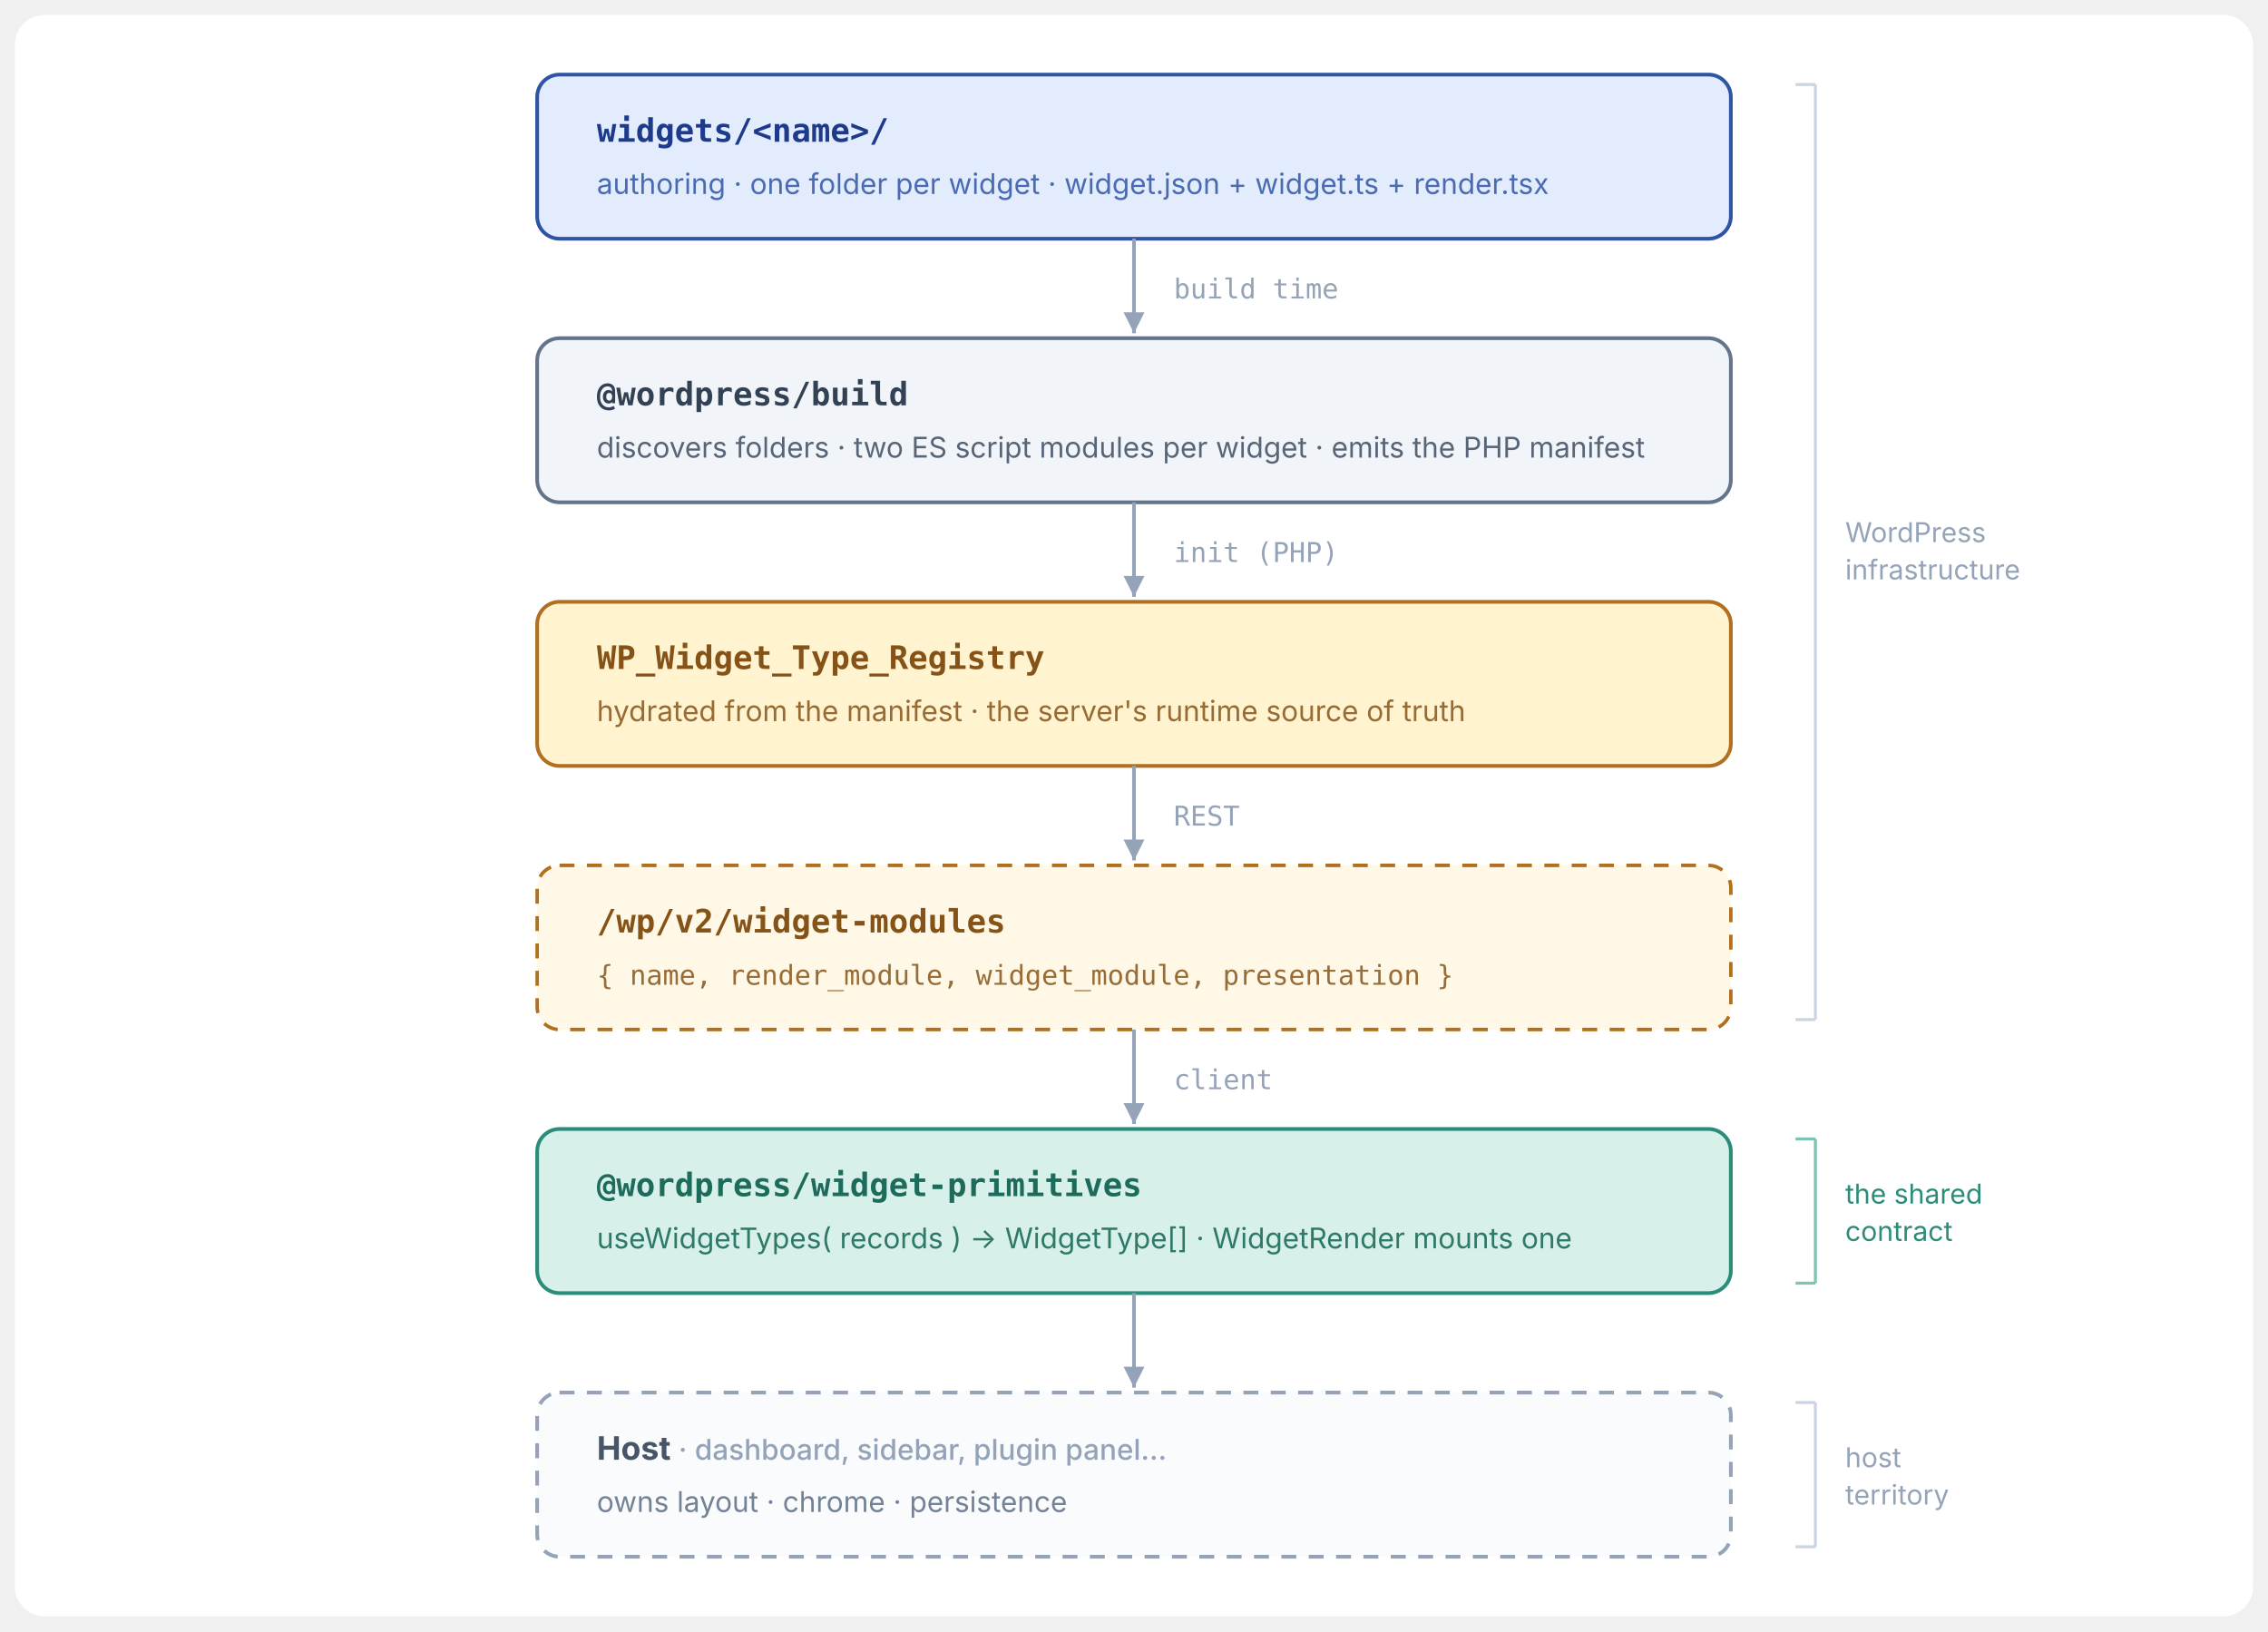
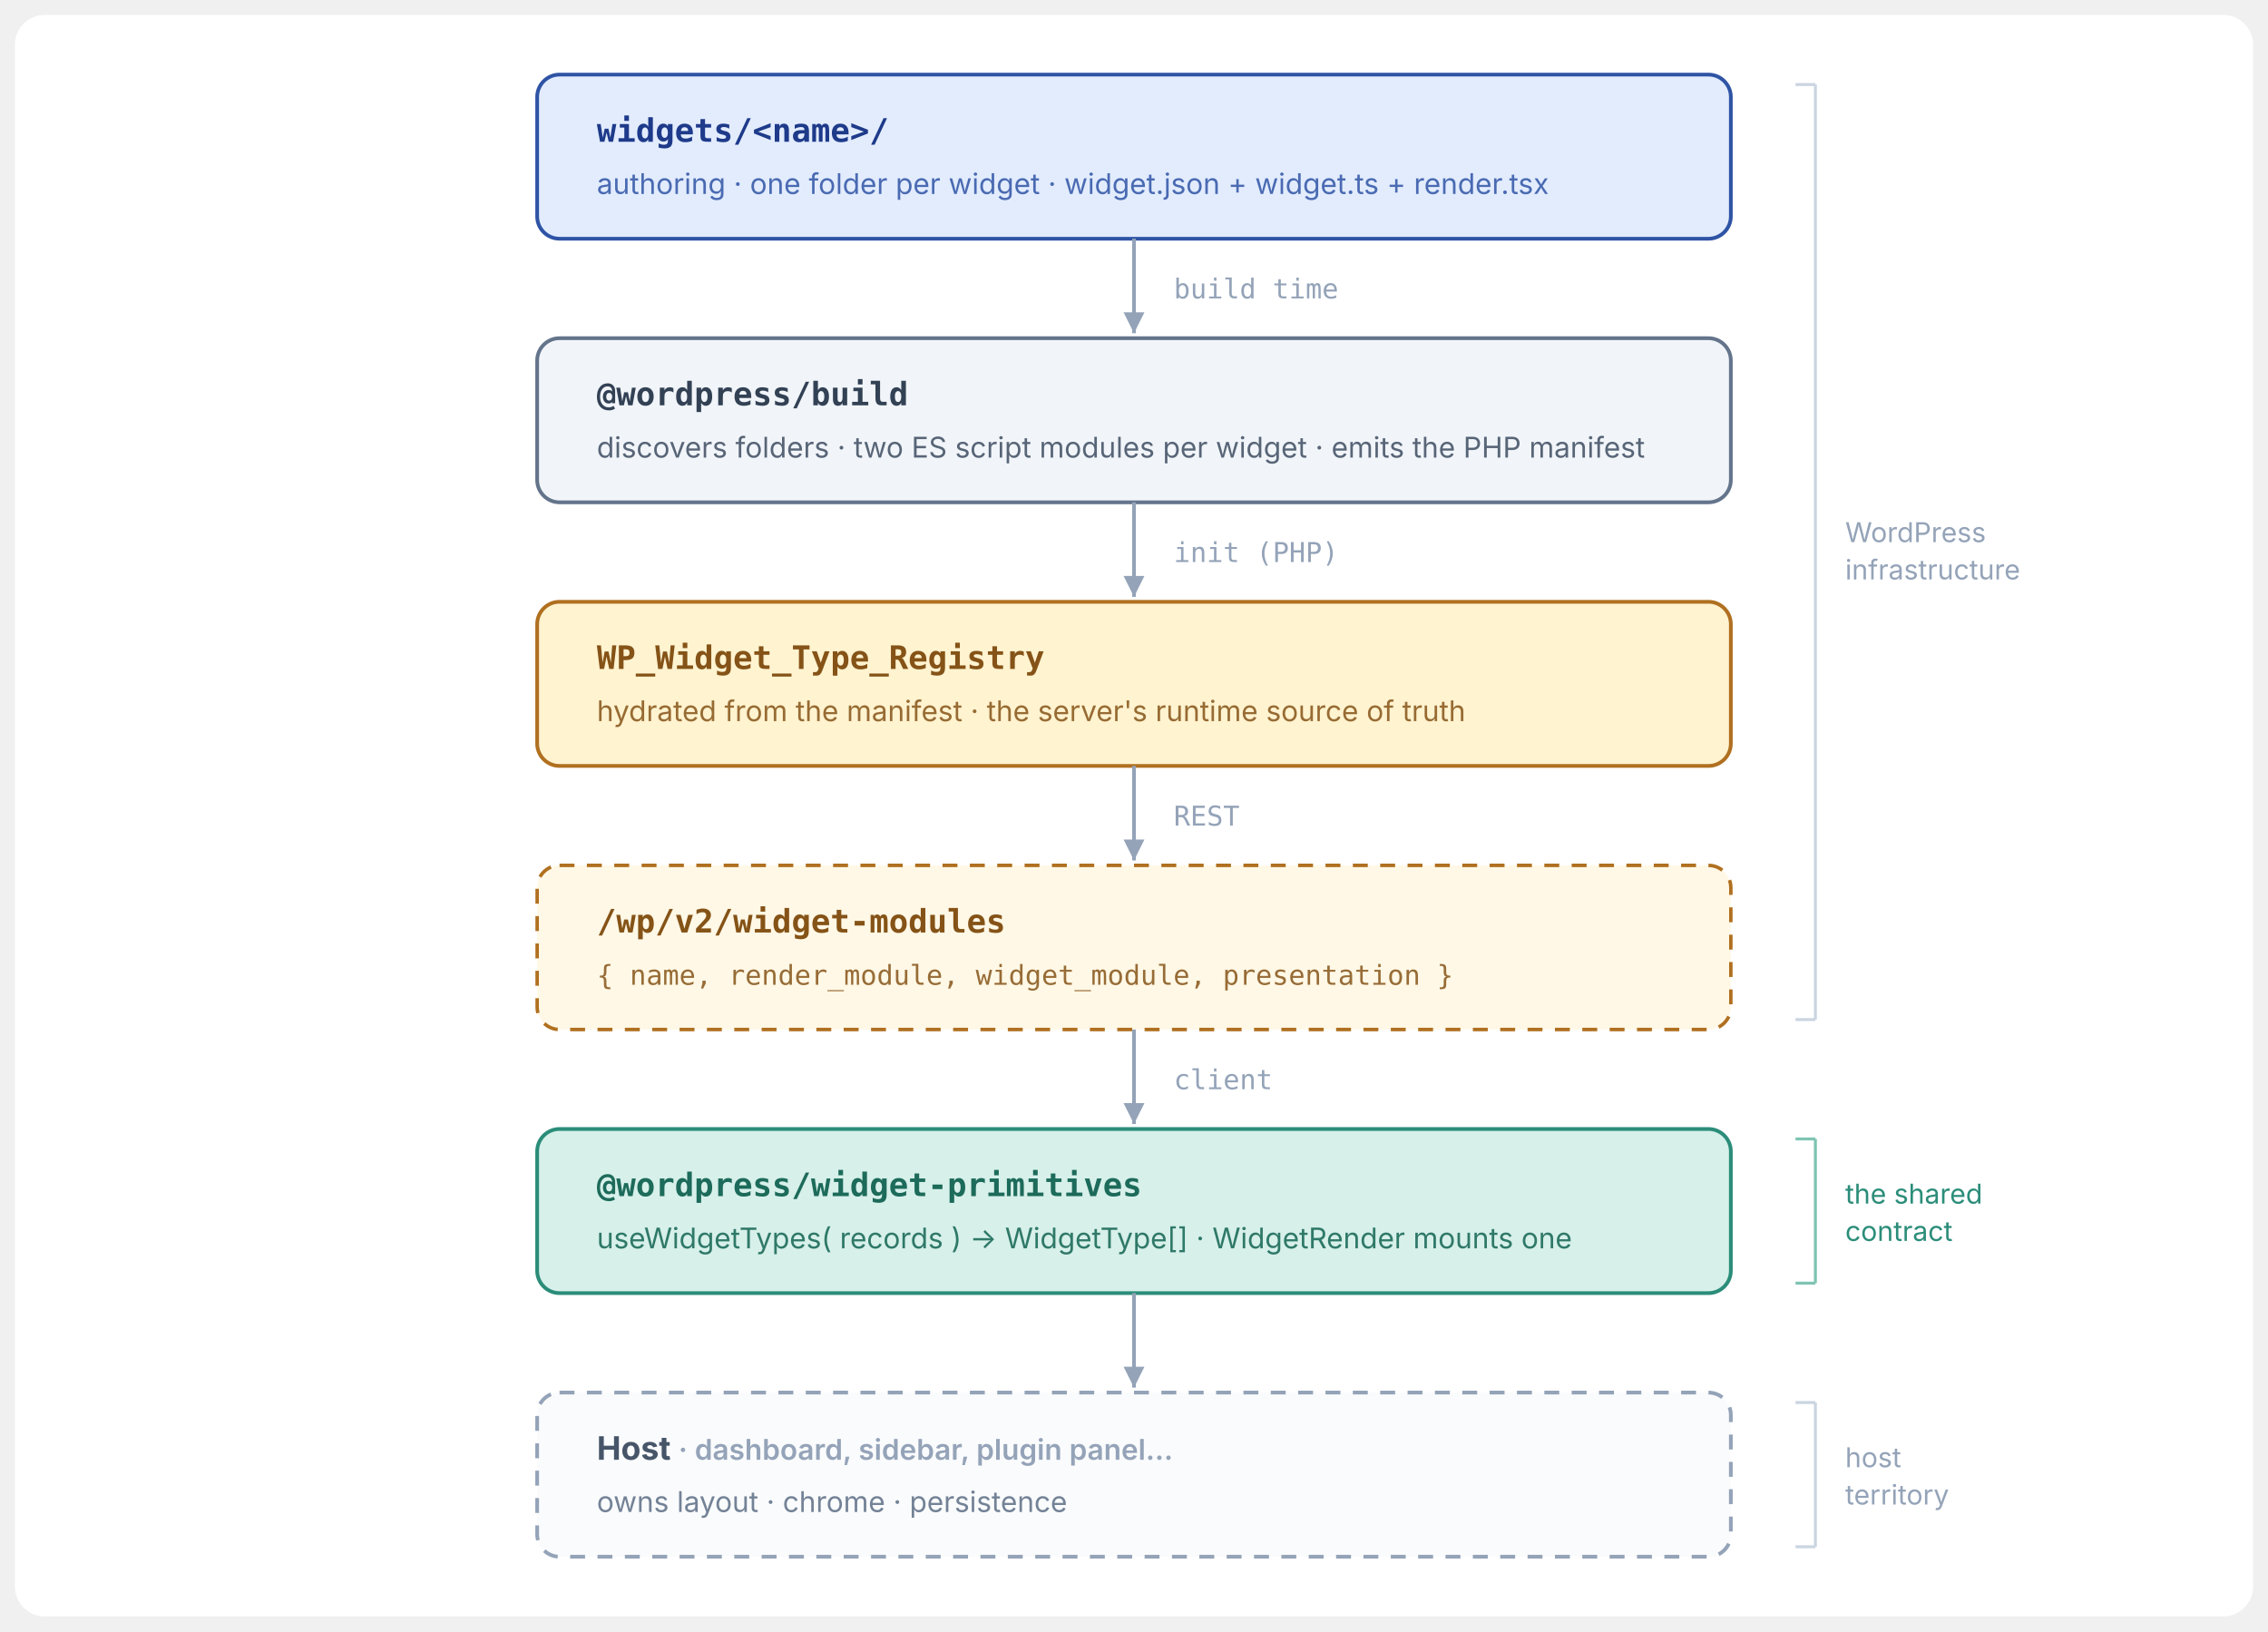
<svg xmlns="http://www.w3.org/2000/svg" viewBox="0 0 912 656" role="img" aria-label="The widget pipeline: from the widgets folder, through the build and the server registry, to the client package and hosts">
  <defs>
    <marker id="arrow" viewBox="0 0 10 10" refX="8" refY="5" markerWidth="7" markerHeight="7" orient="auto-start-reverse">
      <path d="M 0 1 L 8 5 L 0 9 z" fill="#94a3b8" />
    </marker>
  </defs>
  <rect x="6" y="6" width="900" height="644" rx="12" fill="#ffffff" />
  <rect x="216" y="30" width="480" height="66" rx="9" fill="#e2ecfd" stroke="#2f54a5" stroke-width="1.5" />
  <text x="240" y="57" font-family="ui-monospace, SFMono-Regular, monospace" font-size="13" font-weight="700" fill="#1e3a8a">widgets/&lt;name&gt;/</text>
  <text x="240" y="78" font-family="-apple-system, system-ui, sans-serif" font-size="11.5" fill="#2f54a5" opacity="0.85">authoring · one folder per widget · widget.json + widget.ts + render.tsx</text>
  <line x1="456" y1="96" x2="456" y2="134" stroke="#94a3b8" stroke-width="1.5" marker-end="url(#arrow)" />
  <text x="472" y="120" font-family="ui-monospace, monospace" font-size="11" fill="#94a3b8">build time</text>
  <rect x="216" y="136" width="480" height="66" rx="9" fill="#f1f5f9" stroke="#64748b" stroke-width="1.5" />
  <text x="240" y="163" font-family="ui-monospace, SFMono-Regular, monospace" font-size="13" font-weight="700" fill="#334155">@wordpress/build</text>
  <text x="240" y="184" font-family="-apple-system, system-ui, sans-serif" font-size="11.5" fill="#475569" opacity="0.9">discovers folders · two ES script modules per widget · emits the PHP manifest</text>
  <line x1="456" y1="202" x2="456" y2="240" stroke="#94a3b8" stroke-width="1.5" marker-end="url(#arrow)" />
  <text x="472" y="226" font-family="ui-monospace, monospace" font-size="11" fill="#94a3b8">init (PHP)</text>
  <rect x="216" y="242" width="480" height="66" rx="9" fill="#fff3d0" stroke="#b07020" stroke-width="1.5" />
  <text x="240" y="269" font-family="ui-monospace, SFMono-Regular, monospace" font-size="13" font-weight="700" fill="#855317">WP_Widget_Type_Registry</text>
  <text x="240" y="290" font-family="-apple-system, system-ui, sans-serif" font-size="11.5" fill="#855317" opacity="0.85">hydrated from the manifest · the server's runtime source of truth</text>
  <line x1="456" y1="308" x2="456" y2="346" stroke="#94a3b8" stroke-width="1.5" marker-end="url(#arrow)" />
  <text x="472" y="332" font-family="ui-monospace, monospace" font-size="11" fill="#94a3b8">REST</text>
  <rect x="216" y="348" width="480" height="66" rx="9" fill="#fff8e6" stroke="#b07020" stroke-width="1.4" stroke-dasharray="6 5" />
  <text x="240" y="375" font-family="ui-monospace, SFMono-Regular, monospace" font-size="13" font-weight="700" fill="#855317">/wp/v2/widget-modules</text>
  <text x="240" y="396" font-family="ui-monospace, SFMono-Regular, monospace" font-size="11" fill="#855317" opacity="0.85">{ name, render_module, widget_module, presentation }</text>
  <line x1="456" y1="414" x2="456" y2="452" stroke="#94a3b8" stroke-width="1.5" marker-end="url(#arrow)" />
  <text x="472" y="438" font-family="ui-monospace, monospace" font-size="11" fill="#94a3b8">client</text>
  <rect x="216" y="454" width="480" height="66" rx="9" fill="#d7f0ea" stroke="#2b8d79" stroke-width="1.5" />
  <text x="240" y="481" font-family="ui-monospace, SFMono-Regular, monospace" font-size="13" font-weight="700" fill="#1d6b5a">@wordpress/widget-primitives</text>
  <text x="240" y="502" font-family="-apple-system, system-ui, sans-serif" font-size="11.5" fill="#1d6b5a" opacity="0.9">useWidgetTypes( records ) → WidgetType[] · WidgetRender mounts one</text>
  <line x1="456" y1="520" x2="456" y2="558" stroke="#94a3b8" stroke-width="1.5" marker-end="url(#arrow)" />
  <rect x="216" y="560" width="480" height="66" rx="9" fill="#fafbfc" stroke="#94a3b8" stroke-width="1.5" stroke-dasharray="6 5" />
-   <text x="240" y="587" font-family="-apple-system, system-ui, sans-serif" font-size="13" font-weight="700" fill="#475569">Host <tspan font-size="11.5" font-weight="500" fill="#94a3b8">· dashboard, sidebar, plugin panel…</tspan>
+   <text x="240" y="587" font-family="-apple-system, system-ui, sans-serif" font-size="13" font-weight="700" fill="#475569">Host <tspan font-size="11.5" font-weight="600" fill="#94a3b8">· dashboard, sidebar, plugin panel…</tspan>
  </text>
  <text x="240" y="608" font-family="-apple-system, system-ui, sans-serif" font-size="11.5" fill="#64748b" opacity="0.9">owns layout · chrome · persistence</text>
  <line x1="730" y1="34" x2="730" y2="410" stroke="#cbd5e1" stroke-width="1.2" />
  <line x1="730" y1="34" x2="722" y2="34" stroke="#cbd5e1" stroke-width="1.2" />
  <line x1="730" y1="410" x2="722" y2="410" stroke="#cbd5e1" stroke-width="1.2" />
  <text x="742" y="218" font-family="-apple-system, system-ui, sans-serif" font-size="11" fill="#94a3b8">WordPress</text>
  <text x="742" y="233" font-family="-apple-system, system-ui, sans-serif" font-size="11" fill="#94a3b8">infrastructure</text>
  <line x1="730" y1="458" x2="730" y2="516" stroke="#7fc4b3" stroke-width="1.2" />
  <line x1="730" y1="458" x2="722" y2="458" stroke="#7fc4b3" stroke-width="1.2" />
  <line x1="730" y1="516" x2="722" y2="516" stroke="#7fc4b3" stroke-width="1.2" />
  <text x="742" y="484" font-family="-apple-system, system-ui, sans-serif" font-size="11" fill="#2b8d79">the shared</text>
  <text x="742" y="499" font-family="-apple-system, system-ui, sans-serif" font-size="11" fill="#2b8d79">contract</text>
  <line x1="730" y1="564" x2="730" y2="622" stroke="#cbd5e1" stroke-width="1.2" />
  <line x1="730" y1="564" x2="722" y2="564" stroke="#cbd5e1" stroke-width="1.2" />
  <line x1="730" y1="622" x2="722" y2="622" stroke="#cbd5e1" stroke-width="1.2" />
  <text x="742" y="590" font-family="-apple-system, system-ui, sans-serif" font-size="11" fill="#94a3b8">host</text>
  <text x="742" y="605" font-family="-apple-system, system-ui, sans-serif" font-size="11" fill="#94a3b8">territory</text>
</svg>
